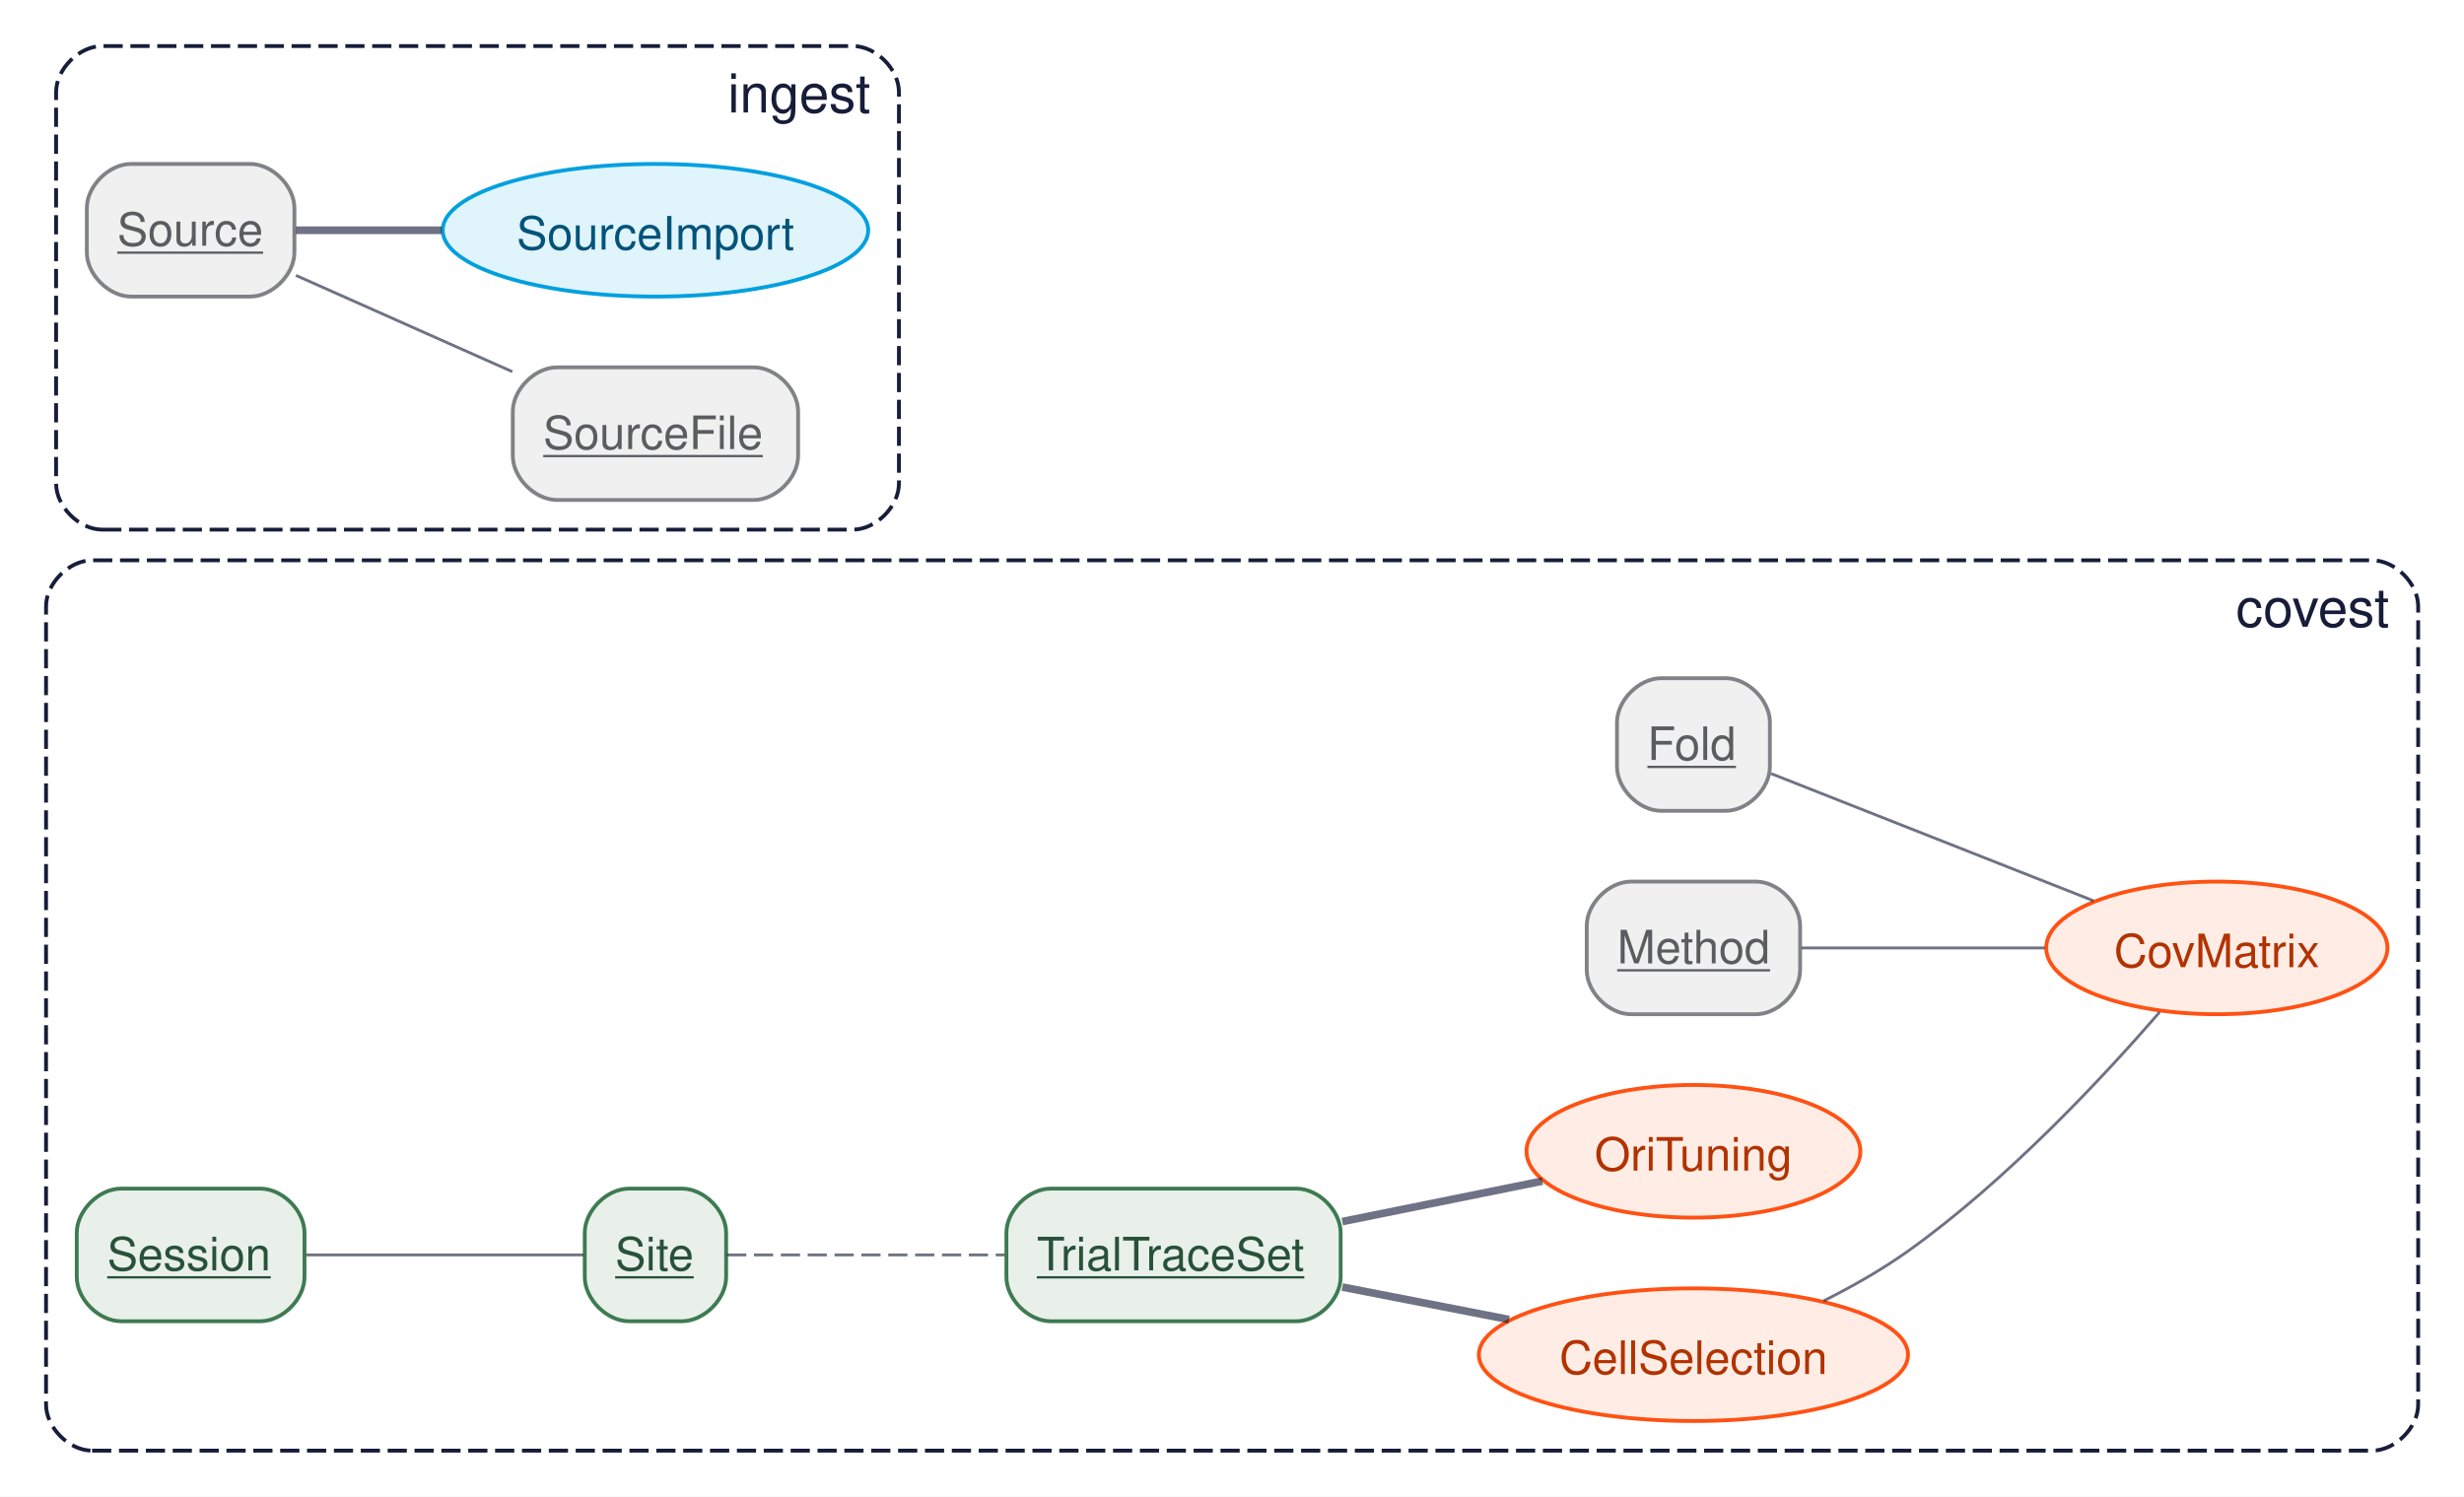
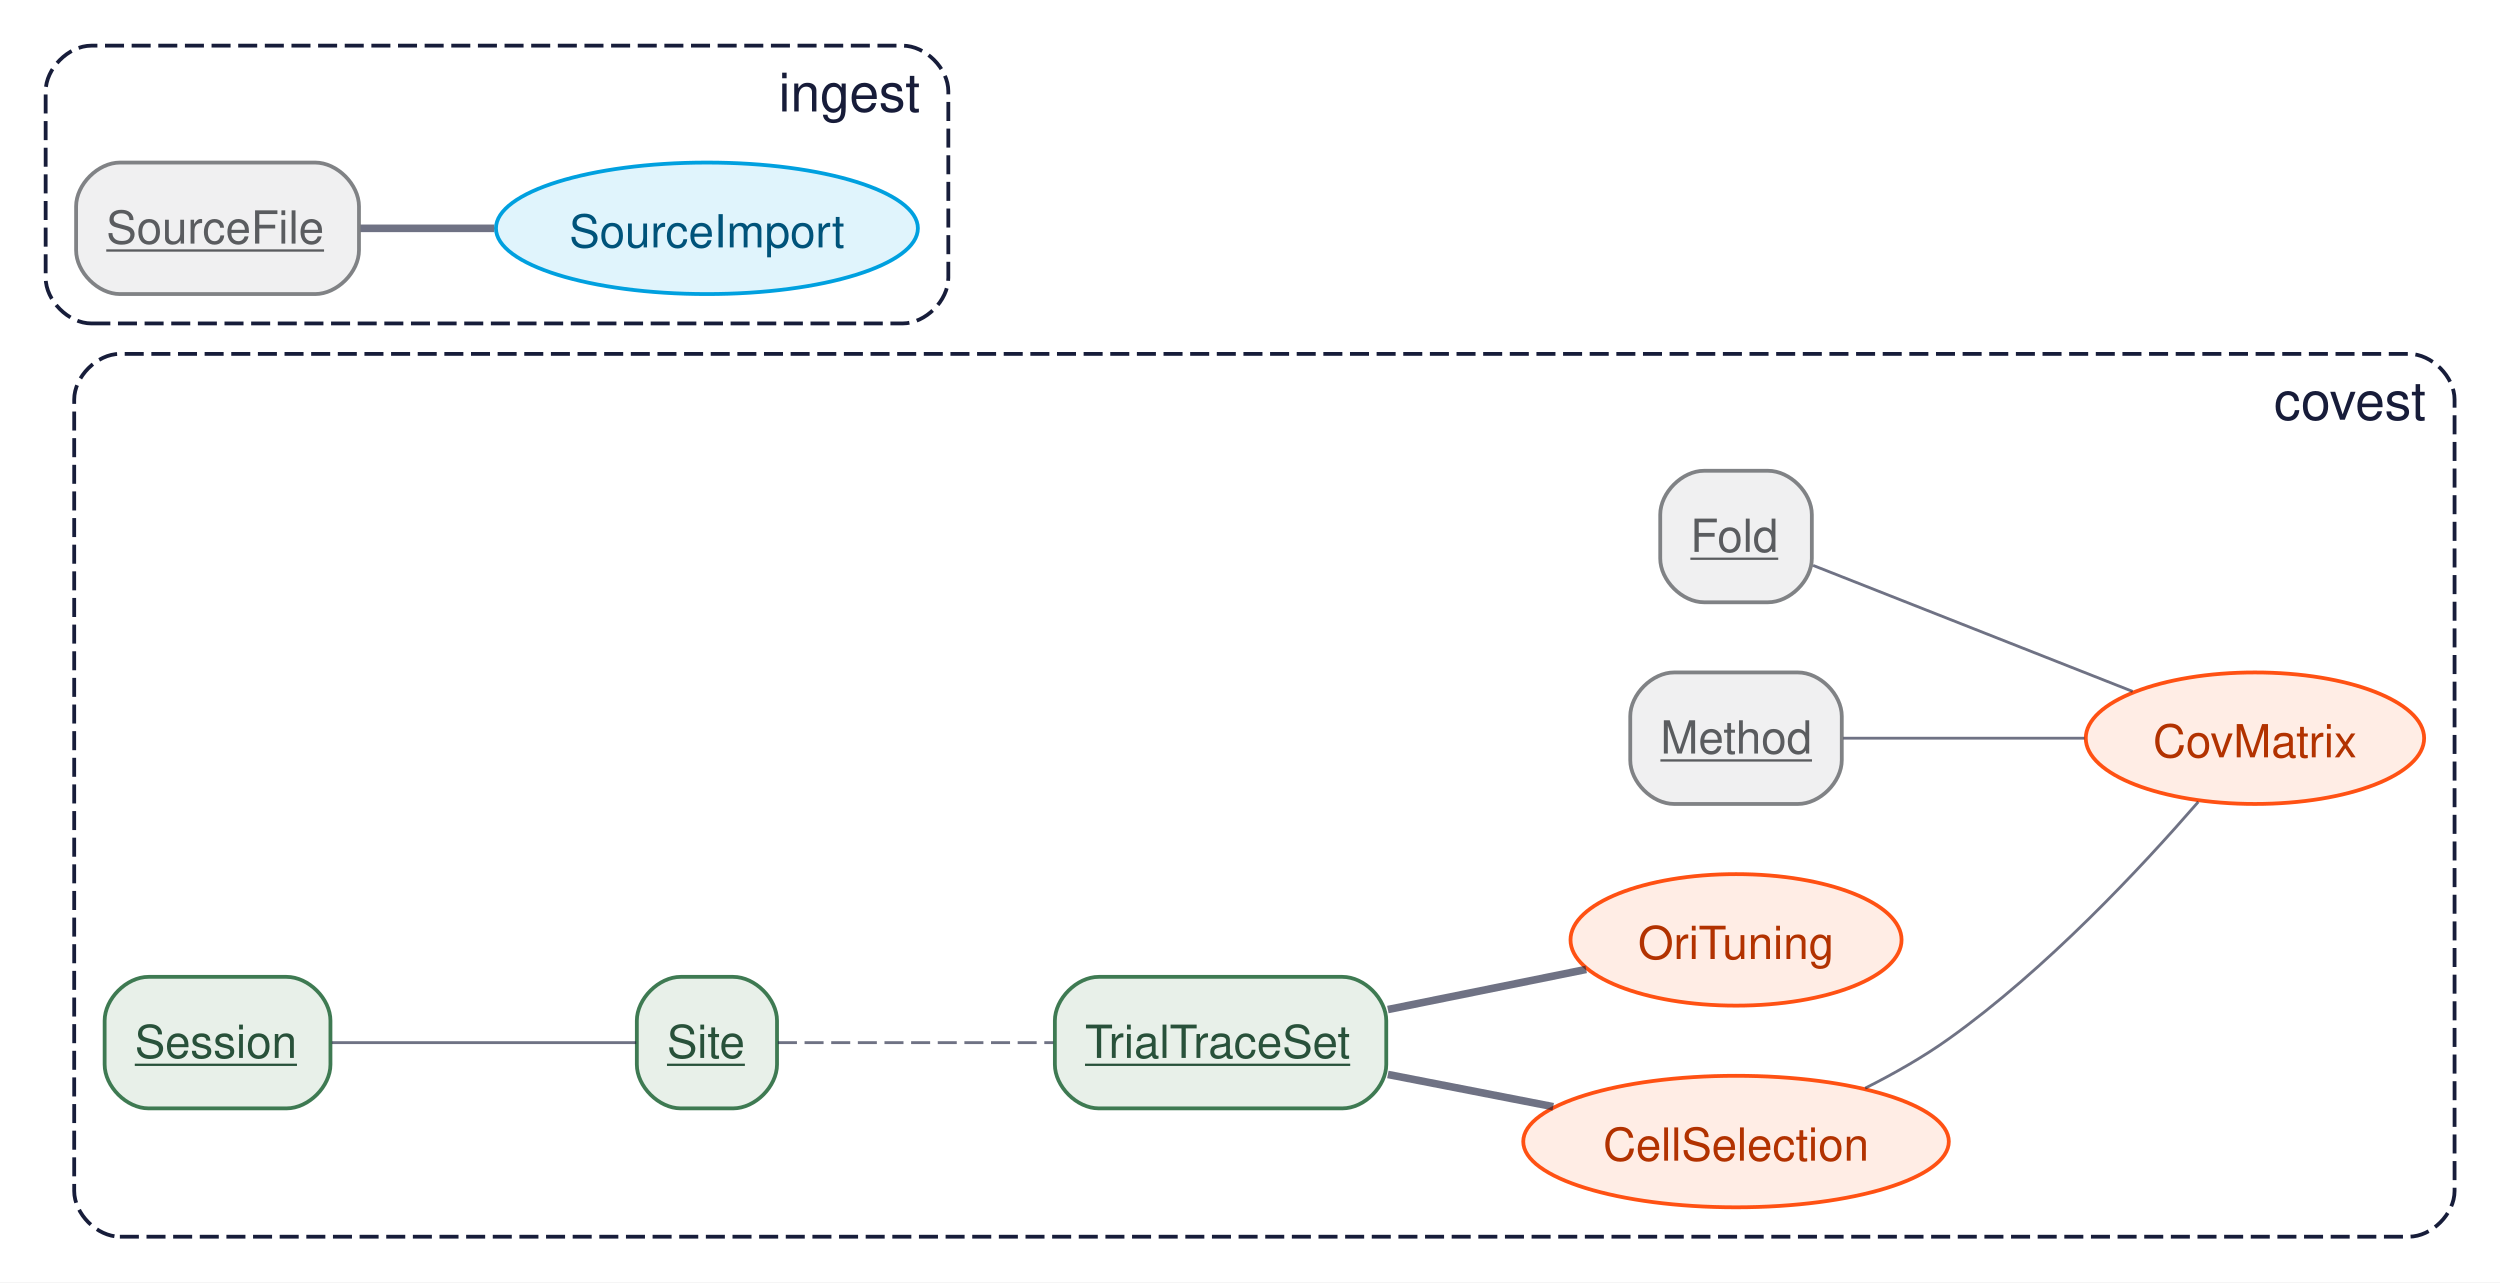
- <svg xmlns="http://www.w3.org/2000/svg" xmlns:xlink="http://www.w3.org/1999/xlink" width="642pt" height="390pt" viewBox="0.00 0.00 642.00 390.00">
+ <svg xmlns="http://www.w3.org/2000/svg" xmlns:xlink="http://www.w3.org/1999/xlink" width="657pt" height="337pt" viewBox="0.00 0.00 657.00 337.00">
  <style>
@media (prefers-color-scheme: dark) {
  svg { background-color: #161A21; }
  polygon[fill="white"] { fill: #161A21; }
  [fill="#fffde7"] { fill: #3A3620; }
  [stroke="#c9bc5b"] { stroke: #C9BC5B; }
  [fill="#6b6420"] { fill: #EBE3A0; }
  [fill="#e8f0e9"] { fill: #16281F; }
  [stroke="#3e7a52"] { stroke: #6BBF94; }
  [fill="#28513a"] { fill: #BCE6CF; }
  [fill="#f0f0f1"] { fill: #242832; }
  [stroke="#808285"] { stroke: #9DA0A4; }
  [fill="#5a5c5f"] { fill: #C9CFD9; }
  [fill="#ffede5"] { fill: #331B12; }
  [stroke="#ff5113"] { stroke: #FF7A47; }
  [fill="#b23200"] { fill: #FFC7AE; }
  [fill="#e0f4fc"] { fill: #0F2433; }
  [stroke="#00a0df"] { stroke: #33B8E8; }
  [fill="#00537a"] { fill: #BEE7F9; }
  [fill="#ffffff"] { fill: #1E232C; }
  [stroke="#b9bbbe"] { stroke: #8F959D; }
  [fill="#55585c"] { fill: #C8CED8; }
  [fill="#edeef0"] { fill: #242730; }
  [stroke="#808890"] { stroke: #8890A0; }
  [fill="#404040"] { fill: #C7CDD6; }
  [stroke="#171c39"] { stroke: #AEB6C2; stroke-opacity: 0.753; }
  [stroke="#c77d3a"] { stroke: #D68C4A; stroke-opacity: 0.753; }
  [fill="#f3f5f8"] { fill: #2A313D; }
  [stroke="#f3f5f8"] { stroke: #2A313D; }
  [stroke="#171d3a"] { stroke: #606875; }
  [fill="#171c39"] { fill: #8A93A1; }
}
</style>
-   <g id="graph0" class="graph" transform="scale(1 1) rotate(0) translate(4 386)">
-     <polygon fill="white" stroke="none" points="-4,4 -4,-386 638.06,-386 638.06,4 -4,4" />
+   <g id="graph0" class="graph" transform="scale(1 1) rotate(0) translate(4 333)">
+     <polygon fill="white" stroke="none" points="-4,4 -4,-333 653.06,-333 653.06,4 -4,4" />
    <g id="clust1" class="cluster">
-       <path fill="none" stroke="#171d3a" stroke-dasharray="5,2" d="M20,-8C20,-8 614.06,-8 614.06,-8 620.06,-8 626.06,-14 626.06,-20 626.06,-20 626.06,-228 626.06,-228 626.06,-234 620.06,-240 614.06,-240 614.06,-240 20,-240 20,-240 14,-240 8,-234 8,-228 8,-228 8,-20 8,-20 8,-14 14,-8 20,-8" />
-       <text xml:space="preserve" text-anchor="middle" x="598.56" y="-222.7" font-family="Helvetica,sans-Serif" font-size="14.00" fill="#171c39">covest</text>
+       <path fill="none" stroke="#171d3a" stroke-dasharray="5,2" d="M27.5,-8C27.5,-8 629.06,-8 629.06,-8 635.06,-8 641.06,-14 641.06,-20 641.06,-20 641.06,-228 641.06,-228 641.06,-234 635.06,-240 629.06,-240 629.06,-240 27.5,-240 27.5,-240 21.5,-240 15.5,-234 15.5,-228 15.5,-228 15.5,-20 15.5,-20 15.5,-14 21.5,-8 27.5,-8" />
+       <text xml:space="preserve" text-anchor="middle" x="613.56" y="-222.7" font-family="Helvetica,sans-Serif" font-size="14.00" fill="#171c39">covest</text>
    </g>
    <g id="clust2" class="cluster">
-       <path fill="none" stroke="#171d3a" stroke-dasharray="5,2" d="M22.62,-248C22.62,-248 218.22,-248 218.22,-248 224.22,-248 230.22,-254 230.22,-260 230.22,-260 230.22,-362 230.22,-362 230.22,-368 224.22,-374 218.22,-374 218.22,-374 22.62,-374 22.62,-374 16.62,-374 10.62,-368 10.62,-362 10.62,-362 10.62,-260 10.62,-260 10.62,-254 16.62,-248 22.62,-248" />
-       <text xml:space="preserve" text-anchor="middle" x="204.22" y="-356.7" font-family="Helvetica,sans-Serif" font-size="14.00" fill="#171c39">ingest</text>
+       <path fill="none" stroke="#171d3a" stroke-dasharray="5,2" d="M20,-248C20,-248 233.22,-248 233.22,-248 239.22,-248 245.22,-254 245.22,-260 245.22,-260 245.22,-309 245.22,-309 245.22,-315 239.22,-321 233.22,-321 233.22,-321 20,-321 20,-321 14,-321 8,-315 8,-309 8,-309 8,-260 8,-260 8,-254 14,-248 20,-248" />
+       <text xml:space="preserve" text-anchor="middle" x="219.22" y="-303.7" font-family="Helvetica,sans-Serif" font-size="14.00" fill="#171c39">ingest</text>
    </g>
    <g id="node1" class="node">
      <g id="a_node1">
        <a xlink:title="session               ------------------------------ setup                 session_start_time    ">
-           <path fill="#e8f0e9" stroke="#3e7a52" d="M63.82,-76.28C63.82,-76.28 27.52,-76.28 27.52,-76.28 21.76,-76.28 16,-70.52 16,-64.76 16,-64.76 16,-53.24 16,-53.24 16,-47.48 21.76,-41.72 27.52,-41.72 27.52,-41.72 63.82,-41.72 63.82,-41.72 69.58,-41.72 75.34,-47.48 75.34,-53.24 75.34,-53.24 75.34,-64.76 75.34,-64.76 75.34,-70.52 69.58,-76.28 63.82,-76.28" />
-           <text xml:space="preserve" text-anchor="start" x="23.92" y="-54.98" font-family="Helvetica,sans-Serif" text-decoration="underline" font-size="12.00" fill="#28513a">Session</text>
+           <path fill="#e8f0e9" stroke="#3e7a52" d="M71.32,-76.28C71.32,-76.28 35.02,-76.28 35.02,-76.28 29.26,-76.28 23.5,-70.52 23.5,-64.76 23.5,-64.76 23.5,-53.24 23.5,-53.24 23.5,-47.48 29.26,-41.72 35.02,-41.72 35.02,-41.72 71.32,-41.72 71.32,-41.72 77.08,-41.72 82.84,-47.48 82.84,-53.24 82.84,-53.24 82.84,-64.76 82.84,-64.76 82.84,-70.52 77.08,-76.28 71.32,-76.28" />
+           <text xml:space="preserve" text-anchor="start" x="31.42" y="-54.98" font-family="Helvetica,sans-Serif" text-decoration="underline" font-size="12.00" fill="#28513a">Session</text>
        </a>
      </g>
    </g>
    <g id="node3" class="node">
      <g id="a_node3">
        <a xlink:title="→ covest.Session site                  ------------------------------ aod_scan_start_time   ">
-           <path fill="#e8f0e9" stroke="#3e7a52" d="M173.68,-76.28C173.68,-76.28 159.88,-76.28 159.88,-76.28 154.12,-76.28 148.36,-70.52 148.36,-64.76 148.36,-64.76 148.36,-53.24 148.36,-53.24 148.36,-47.48 154.12,-41.72 159.88,-41.72 159.88,-41.72 173.68,-41.72 173.68,-41.72 179.44,-41.72 185.2,-47.48 185.2,-53.24 185.2,-53.24 185.2,-64.76 185.2,-64.76 185.2,-70.52 179.44,-76.28 173.68,-76.28" />
-           <text xml:space="preserve" text-anchor="start" x="156.28" y="-54.98" font-family="Helvetica,sans-Serif" text-decoration="underline" font-size="12.00" fill="#28513a">Site</text>
+           <path fill="#e8f0e9" stroke="#3e7a52" d="M188.68,-76.28C188.68,-76.28 174.88,-76.28 174.88,-76.28 169.12,-76.28 163.36,-70.52 163.36,-64.76 163.36,-64.76 163.36,-53.24 163.36,-53.24 163.36,-47.48 169.12,-41.72 174.88,-41.72 174.88,-41.72 188.68,-41.72 188.68,-41.72 194.44,-41.72 200.2,-47.48 200.2,-53.24 200.2,-53.24 200.2,-64.76 200.2,-64.76 200.2,-70.52 194.44,-76.28 188.68,-76.28" />
+           <text xml:space="preserve" text-anchor="start" x="171.28" y="-54.98" font-family="Helvetica,sans-Serif" text-decoration="underline" font-size="12.00" fill="#28513a">Site</text>
        </a>
      </g>
    </g>
    <g id="edge1" class="edge">
-       <path fill="none" stroke="#171c39" stroke-width="0.75" stroke-opacity="0.62" d="M75.81,-59C98.4,-59 128.97,-59 148.02,-59" />
+       <path fill="none" stroke="#171c39" stroke-width="0.75" stroke-opacity="0.62" d="M83.22,-59C107.89,-59 142.51,-59 163.18,-59" />
    </g>
    <g id="node2" class="node">
      <g id="a_node2">
-         <a xlink:title="source                ------------------------------ commit                ">
-           <path fill="#f0f0f1" stroke="#808285" d="M61.19,-343.28C61.19,-343.28 30.14,-343.28 30.14,-343.28 24.38,-343.28 18.62,-337.52 18.62,-331.76 18.62,-331.76 18.62,-320.24 18.62,-320.24 18.62,-314.48 24.38,-308.72 30.14,-308.72 30.14,-308.72 61.19,-308.72 61.19,-308.72 66.95,-308.72 72.71,-314.48 72.71,-320.24 72.71,-320.24 72.71,-331.76 72.71,-331.76 72.71,-337.52 66.95,-343.28 61.19,-343.28" />
-           <text xml:space="preserve" text-anchor="start" x="26.54" y="-321.98" font-family="Helvetica,sans-Serif" text-decoration="underline" font-size="12.00" fill="#5a5c5f">Source</text>
+         <a xlink:title="source_file           ------------------------------ sha256                first_trace_set       ">
+           <path fill="#f0f0f1" stroke="#808285" d="M78.82,-290.28C78.82,-290.28 27.52,-290.28 27.52,-290.28 21.76,-290.28 16,-284.52 16,-278.76 16,-278.76 16,-267.24 16,-267.24 16,-261.48 21.76,-255.72 27.52,-255.72 27.52,-255.72 78.82,-255.72 78.82,-255.72 84.58,-255.72 90.34,-261.48 90.34,-267.24 90.34,-267.24 90.34,-278.76 90.34,-278.76 90.34,-284.52 84.58,-290.28 78.82,-290.28" />
+           <text xml:space="preserve" text-anchor="start" x="23.92" y="-268.98" font-family="Helvetica,sans-Serif" text-decoration="underline" font-size="12.00" fill="#5a5c5f">SourceFile</text>
        </a>
      </g>
    </g>
    <g id="node4" class="node">
      <g id="a_node4">
-         <a xlink:title="→ ingest.Source source_file           ------------------------------ sha256                ">
-           <path fill="#f0f0f1" stroke="#808285" d="M192.43,-290.28C192.43,-290.28 141.13,-290.28 141.13,-290.28 135.37,-290.28 129.61,-284.52 129.61,-278.76 129.61,-278.76 129.61,-267.24 129.61,-267.24 129.61,-261.48 135.37,-255.72 141.13,-255.72 141.13,-255.72 192.43,-255.72 192.43,-255.72 198.19,-255.72 203.95,-261.48 203.95,-267.24 203.95,-267.24 203.95,-278.76 203.95,-278.76 203.95,-284.52 198.19,-290.28 192.43,-290.28" />
-           <text xml:space="preserve" text-anchor="start" x="137.53" y="-268.98" font-family="Helvetica,sans-Serif" text-decoration="underline" font-size="12.00" fill="#5a5c5f">SourceFile</text>
+         <a xlink:title="→ ingest.SourceFile ------------------------------ n_records             ">
+           <ellipse fill="#e0f4fc" stroke="#00a0df" cx="181.78" cy="-273" rx="55.44" ry="17.28" />
+           <text xml:space="preserve" text-anchor="middle" x="181.78" y="-267.98" font-family="Helvetica,sans-Serif" font-size="12.00" fill="#00537a">SourceImport</text>
        </a>
      </g>
    </g>
    <g id="edge8" class="edge">
-       <path fill="none" stroke="#171c39" stroke-width="0.75" stroke-opacity="0.62" d="M73.1,-314.24C89.69,-306.86 111.3,-297.24 129.48,-289.15" />
-     </g>
-     <g id="node6" class="node">
-       <g id="a_node6">
-         <a xlink:title="→ ingest.Source ------------------------------ n_records             ">
-           <ellipse fill="#e0f4fc" stroke="#00a0df" cx="166.78" cy="-326" rx="55.44" ry="17.28" />
-           <text xml:space="preserve" text-anchor="middle" x="166.78" y="-320.98" font-family="Helvetica,sans-Serif" font-size="12.00" fill="#00537a">SourceImport</text>
-         </a>
-       </g>
-     </g>
-     <g id="edge9" class="edge">
-       <path fill="none" stroke="#171c39" stroke-width="2" stroke-opacity="0.62" d="M73.1,-326C84.34,-326 97.89,-326 111.12,-326" />
+       <path fill="none" stroke="#171c39" stroke-width="2" stroke-opacity="0.62" d="M90.79,-273C101.75,-273 114.01,-273 125.87,-273" />
    </g>
    <g id="node5" class="node">
      <g id="a_node5">
        <a xlink:title="trace_set             ------------------------------ → covest.Site high_repeats          preprocess_method_num  latency_ms            bin_ms                evoked_bins           nneurons              cell_xyz              cellnums              ndirs                 directions            ntrials               trace_segments        ">
-           <path fill="#e8f0e9" stroke="#3e7a52" d="M333.79,-76.28C333.79,-76.28 269.74,-76.28 269.74,-76.28 263.98,-76.28 258.22,-70.52 258.22,-64.76 258.22,-64.76 258.22,-53.24 258.22,-53.24 258.22,-47.48 263.98,-41.72 269.74,-41.72 269.74,-41.72 333.79,-41.72 333.79,-41.72 339.55,-41.72 345.31,-47.48 345.31,-53.24 345.31,-53.24 345.31,-64.76 345.31,-64.76 345.31,-70.52 339.55,-76.28 333.79,-76.28" />
-           <text xml:space="preserve" text-anchor="start" x="266.14" y="-54.98" font-family="Helvetica,sans-Serif" text-decoration="underline" font-size="12.00" fill="#28513a">TrialTraceSet</text>
+           <path fill="#e8f0e9" stroke="#3e7a52" d="M348.79,-76.28C348.79,-76.28 284.74,-76.28 284.74,-76.28 278.98,-76.28 273.22,-70.52 273.22,-64.76 273.22,-64.76 273.22,-53.24 273.22,-53.24 273.22,-47.48 278.98,-41.72 284.74,-41.72 284.74,-41.72 348.79,-41.72 348.79,-41.72 354.55,-41.72 360.31,-47.48 360.31,-53.24 360.31,-53.24 360.31,-64.76 360.31,-64.76 360.31,-70.52 354.55,-76.28 348.79,-76.28" />
+           <text xml:space="preserve" text-anchor="start" x="281.14" y="-54.98" font-family="Helvetica,sans-Serif" text-decoration="underline" font-size="12.00" fill="#28513a">TrialTraceSet</text>
        </a>
      </g>
    </g>
    <g id="edge2" class="edge">
-       <path fill="none" stroke="#171c39" stroke-width="0.75" stroke-dasharray="5,2" stroke-opacity="0.62" d="M185.44,-59C203.81,-59 233.26,-59 257.8,-59" />
+       <path fill="none" stroke="#171c39" stroke-width="0.75" stroke-dasharray="5,2" stroke-opacity="0.62" d="M200.44,-59C218.81,-59 248.26,-59 272.8,-59" />
    </g>
-     <g id="node7" class="node">
-       <g id="a_node7">
+     <g id="node6" class="node">
+       <g id="a_node6">
        <a xlink:title="→ covest.TrialTraceSet ------------------------------ ncells                selection             ">
-           <ellipse fill="#ffede5" stroke="#ff5113" cx="437.23" cy="-33" rx="55.92" ry="17.28" />
-           <text xml:space="preserve" text-anchor="middle" x="437.23" y="-27.98" font-family="Helvetica,sans-Serif" font-size="12.00" fill="#b23200">CellSelection</text>
+           <ellipse fill="#ffede5" stroke="#ff5113" cx="452.23" cy="-33" rx="55.92" ry="17.28" />
+           <text xml:space="preserve" text-anchor="middle" x="452.23" y="-27.98" font-family="Helvetica,sans-Serif" font-size="12.00" fill="#b23200">CellSelection</text>
        </a>
      </g>
    </g>
    <g id="edge3" class="edge">
-       <path fill="none" stroke="#171c39" stroke-width="2" stroke-opacity="0.62" d="M345.73,-50.63C359.6,-47.93 375.04,-44.92 389.19,-42.16" />
+       <path fill="none" stroke="#171c39" stroke-width="2" stroke-opacity="0.62" d="M360.73,-50.63C374.6,-47.93 390.04,-44.92 404.19,-42.16" />
    </g>
-     <g id="node8" class="node">
-       <g id="a_node8">
+     <g id="node7" class="node">
+       <g id="a_node7">
        <a xlink:title="→ covest.TrialTraceSet ------------------------------ nshuffles             von_p_value           von_r2                von_pref              von_base              von_amp1              von_amp2              von_sharp             ">
-           <ellipse fill="#ffede5" stroke="#ff5113" cx="437.23" cy="-86" rx="43.5" ry="17.28" />
-           <text xml:space="preserve" text-anchor="middle" x="437.23" y="-80.97" font-family="Helvetica,sans-Serif" font-size="12.00" fill="#b23200">OriTuning</text>
+           <ellipse fill="#ffede5" stroke="#ff5113" cx="452.23" cy="-86" rx="43.5" ry="17.28" />
+           <text xml:space="preserve" text-anchor="middle" x="452.23" y="-80.97" font-family="Helvetica,sans-Serif" font-size="12.00" fill="#b23200">OriTuning</text>
        </a>
      </g>
    </g>
    <g id="edge4" class="edge">
-       <path fill="none" stroke="#171c39" stroke-width="2" stroke-opacity="0.62" d="M345.73,-67.69C362.49,-71.08 381.56,-74.94 397.85,-78.24" />
+       <path fill="none" stroke="#171c39" stroke-width="2" stroke-opacity="0.62" d="M360.73,-67.69C377.49,-71.08 396.56,-74.94 412.85,-78.24" />
    </g>
-     <g id="node11" class="node">
-       <g id="a_node11">
+     <g id="node10" class="node">
+       <g id="a_node10">
        <a xlink:title="→ covest.CellSelection → covest.Method → covest.Fold ------------------------------ means                 variances             corr_matrix           sparse=null           lowrank=null          hypers=null           delta                 visited=null          losses=null           sparsity='0' cv_loss=null          host                  computing_time        cm_ts=CURRENT_TIMESTAMP  ">
-           <ellipse fill="#ffede5" stroke="#ff5113" cx="573.6" cy="-139" rx="44.46" ry="17.28" />
-           <text xml:space="preserve" text-anchor="middle" x="573.6" y="-133.97" font-family="Helvetica,sans-Serif" font-size="12.00" fill="#b23200">CovMatrix</text>
+           <ellipse fill="#ffede5" stroke="#ff5113" cx="588.6" cy="-139" rx="44.46" ry="17.28" />
+           <text xml:space="preserve" text-anchor="middle" x="588.6" y="-133.97" font-family="Helvetica,sans-Serif" font-size="12.00" fill="#b23200">CovMatrix</text>
        </a>
      </g>
    </g>
    <g id="edge5" class="edge">
-       <path fill="none" stroke="#171c39" stroke-width="0.75" stroke-opacity="0.62" d="M471.17,-47.03C478.66,-50.8 486.4,-55.19 493.14,-60 518.8,-78.3 543.8,-105.08 558.71,-122.27" />
+       <path fill="none" stroke="#171c39" stroke-width="0.75" stroke-opacity="0.62" d="M486.17,-47.03C493.66,-50.8 501.4,-55.19 508.14,-60 533.8,-78.3 558.8,-105.08 573.71,-122.27" />
    </g>
-     <g id="node9" class="node">
-       <g id="a_node9">
-         <a xlink:title="method                ------------------------------ include_spont         condition_idx         regularization        hyperparam_space      ">
-           <path fill="#f0f0f1" stroke="#808285" d="M453.5,-156.28C453.5,-156.28 420.95,-156.28 420.95,-156.28 415.19,-156.28 409.43,-150.52 409.43,-144.76 409.43,-144.76 409.43,-133.24 409.43,-133.24 409.43,-127.48 415.19,-121.72 420.95,-121.72 420.95,-121.72 453.5,-121.72 453.5,-121.72 459.26,-121.72 465.02,-127.48 465.02,-133.24 465.02,-133.24 465.02,-144.76 465.02,-144.76 465.02,-150.52 459.26,-156.28 453.5,-156.28" />
-           <text xml:space="preserve" text-anchor="start" x="417.35" y="-134.97" font-family="Helvetica,sans-Serif" text-decoration="underline" font-size="12.00" fill="#5a5c5f">Method</text>
+     <g id="node8" class="node">
+       <g id="a_node8">
+         <a xlink:title="method                ------------------------------ include_spont         direction             regularization        hyperparam_space      ">
+           <path fill="#f0f0f1" stroke="#808285" d="M468.5,-156.28C468.5,-156.28 435.95,-156.28 435.95,-156.28 430.19,-156.28 424.43,-150.52 424.43,-144.76 424.43,-144.76 424.43,-133.24 424.43,-133.24 424.43,-127.48 430.19,-121.72 435.95,-121.72 435.95,-121.72 468.5,-121.72 468.5,-121.72 474.26,-121.72 480.02,-127.48 480.02,-133.24 480.02,-133.24 480.02,-144.76 480.02,-144.76 480.02,-150.52 474.26,-156.28 468.5,-156.28" />
+           <text xml:space="preserve" text-anchor="start" x="432.35" y="-134.97" font-family="Helvetica,sans-Serif" text-decoration="underline" font-size="12.00" fill="#5a5c5f">Method</text>
        </a>
      </g>
    </g>
    <g id="edge6" class="edge">
-       <path fill="none" stroke="#171c39" stroke-width="0.75" stroke-opacity="0.62" d="M465.42,-139C483.59,-139 507.91,-139 528.78,-139" />
+       <path fill="none" stroke="#171c39" stroke-width="0.75" stroke-opacity="0.62" d="M480.42,-139C498.59,-139 522.91,-139 543.78,-139" />
    </g>
-     <g id="node10" class="node">
-       <g id="a_node10">
+     <g id="node9" class="node">
+       <g id="a_node9">
        <a xlink:title="k                     nfolds                ">
-           <path fill="#f0f0f1" stroke="#808285" d="M445.63,-209.28C445.63,-209.28 428.83,-209.28 428.83,-209.28 423.07,-209.28 417.31,-203.52 417.31,-197.76 417.31,-197.76 417.31,-186.24 417.31,-186.24 417.31,-180.48 423.07,-174.72 428.83,-174.72 428.83,-174.72 445.63,-174.72 445.63,-174.72 451.39,-174.72 457.15,-180.48 457.15,-186.24 457.15,-186.24 457.15,-197.76 457.15,-197.76 457.15,-203.52 451.39,-209.28 445.63,-209.28" />
-           <text xml:space="preserve" text-anchor="start" x="425.23" y="-187.97" font-family="Helvetica,sans-Serif" text-decoration="underline" font-size="12.00" fill="#5a5c5f">Fold</text>
+           <path fill="#f0f0f1" stroke="#808285" d="M460.63,-209.28C460.63,-209.28 443.83,-209.28 443.83,-209.28 438.07,-209.28 432.31,-203.52 432.31,-197.76 432.31,-197.76 432.31,-186.24 432.31,-186.24 432.31,-180.48 438.07,-174.72 443.83,-174.72 443.83,-174.72 460.63,-174.72 460.63,-174.72 466.39,-174.72 472.15,-180.48 472.15,-186.24 472.15,-186.24 472.15,-197.76 472.15,-197.76 472.15,-203.52 466.39,-209.28 460.63,-209.28" />
+           <text xml:space="preserve" text-anchor="start" x="440.23" y="-187.97" font-family="Helvetica,sans-Serif" text-decoration="underline" font-size="12.00" fill="#5a5c5f">Fold</text>
        </a>
      </g>
    </g>
    <g id="edge7" class="edge">
-       <path fill="none" stroke="#171c39" stroke-width="0.75" stroke-opacity="0.62" d="M457.48,-184.41C479.39,-175.76 515.51,-161.52 541.45,-151.29" />
+       <path fill="none" stroke="#171c39" stroke-width="0.75" stroke-opacity="0.62" d="M472.48,-184.41C494.39,-175.76 530.51,-161.52 556.45,-151.29" />
    </g>
  </g>
</svg>
